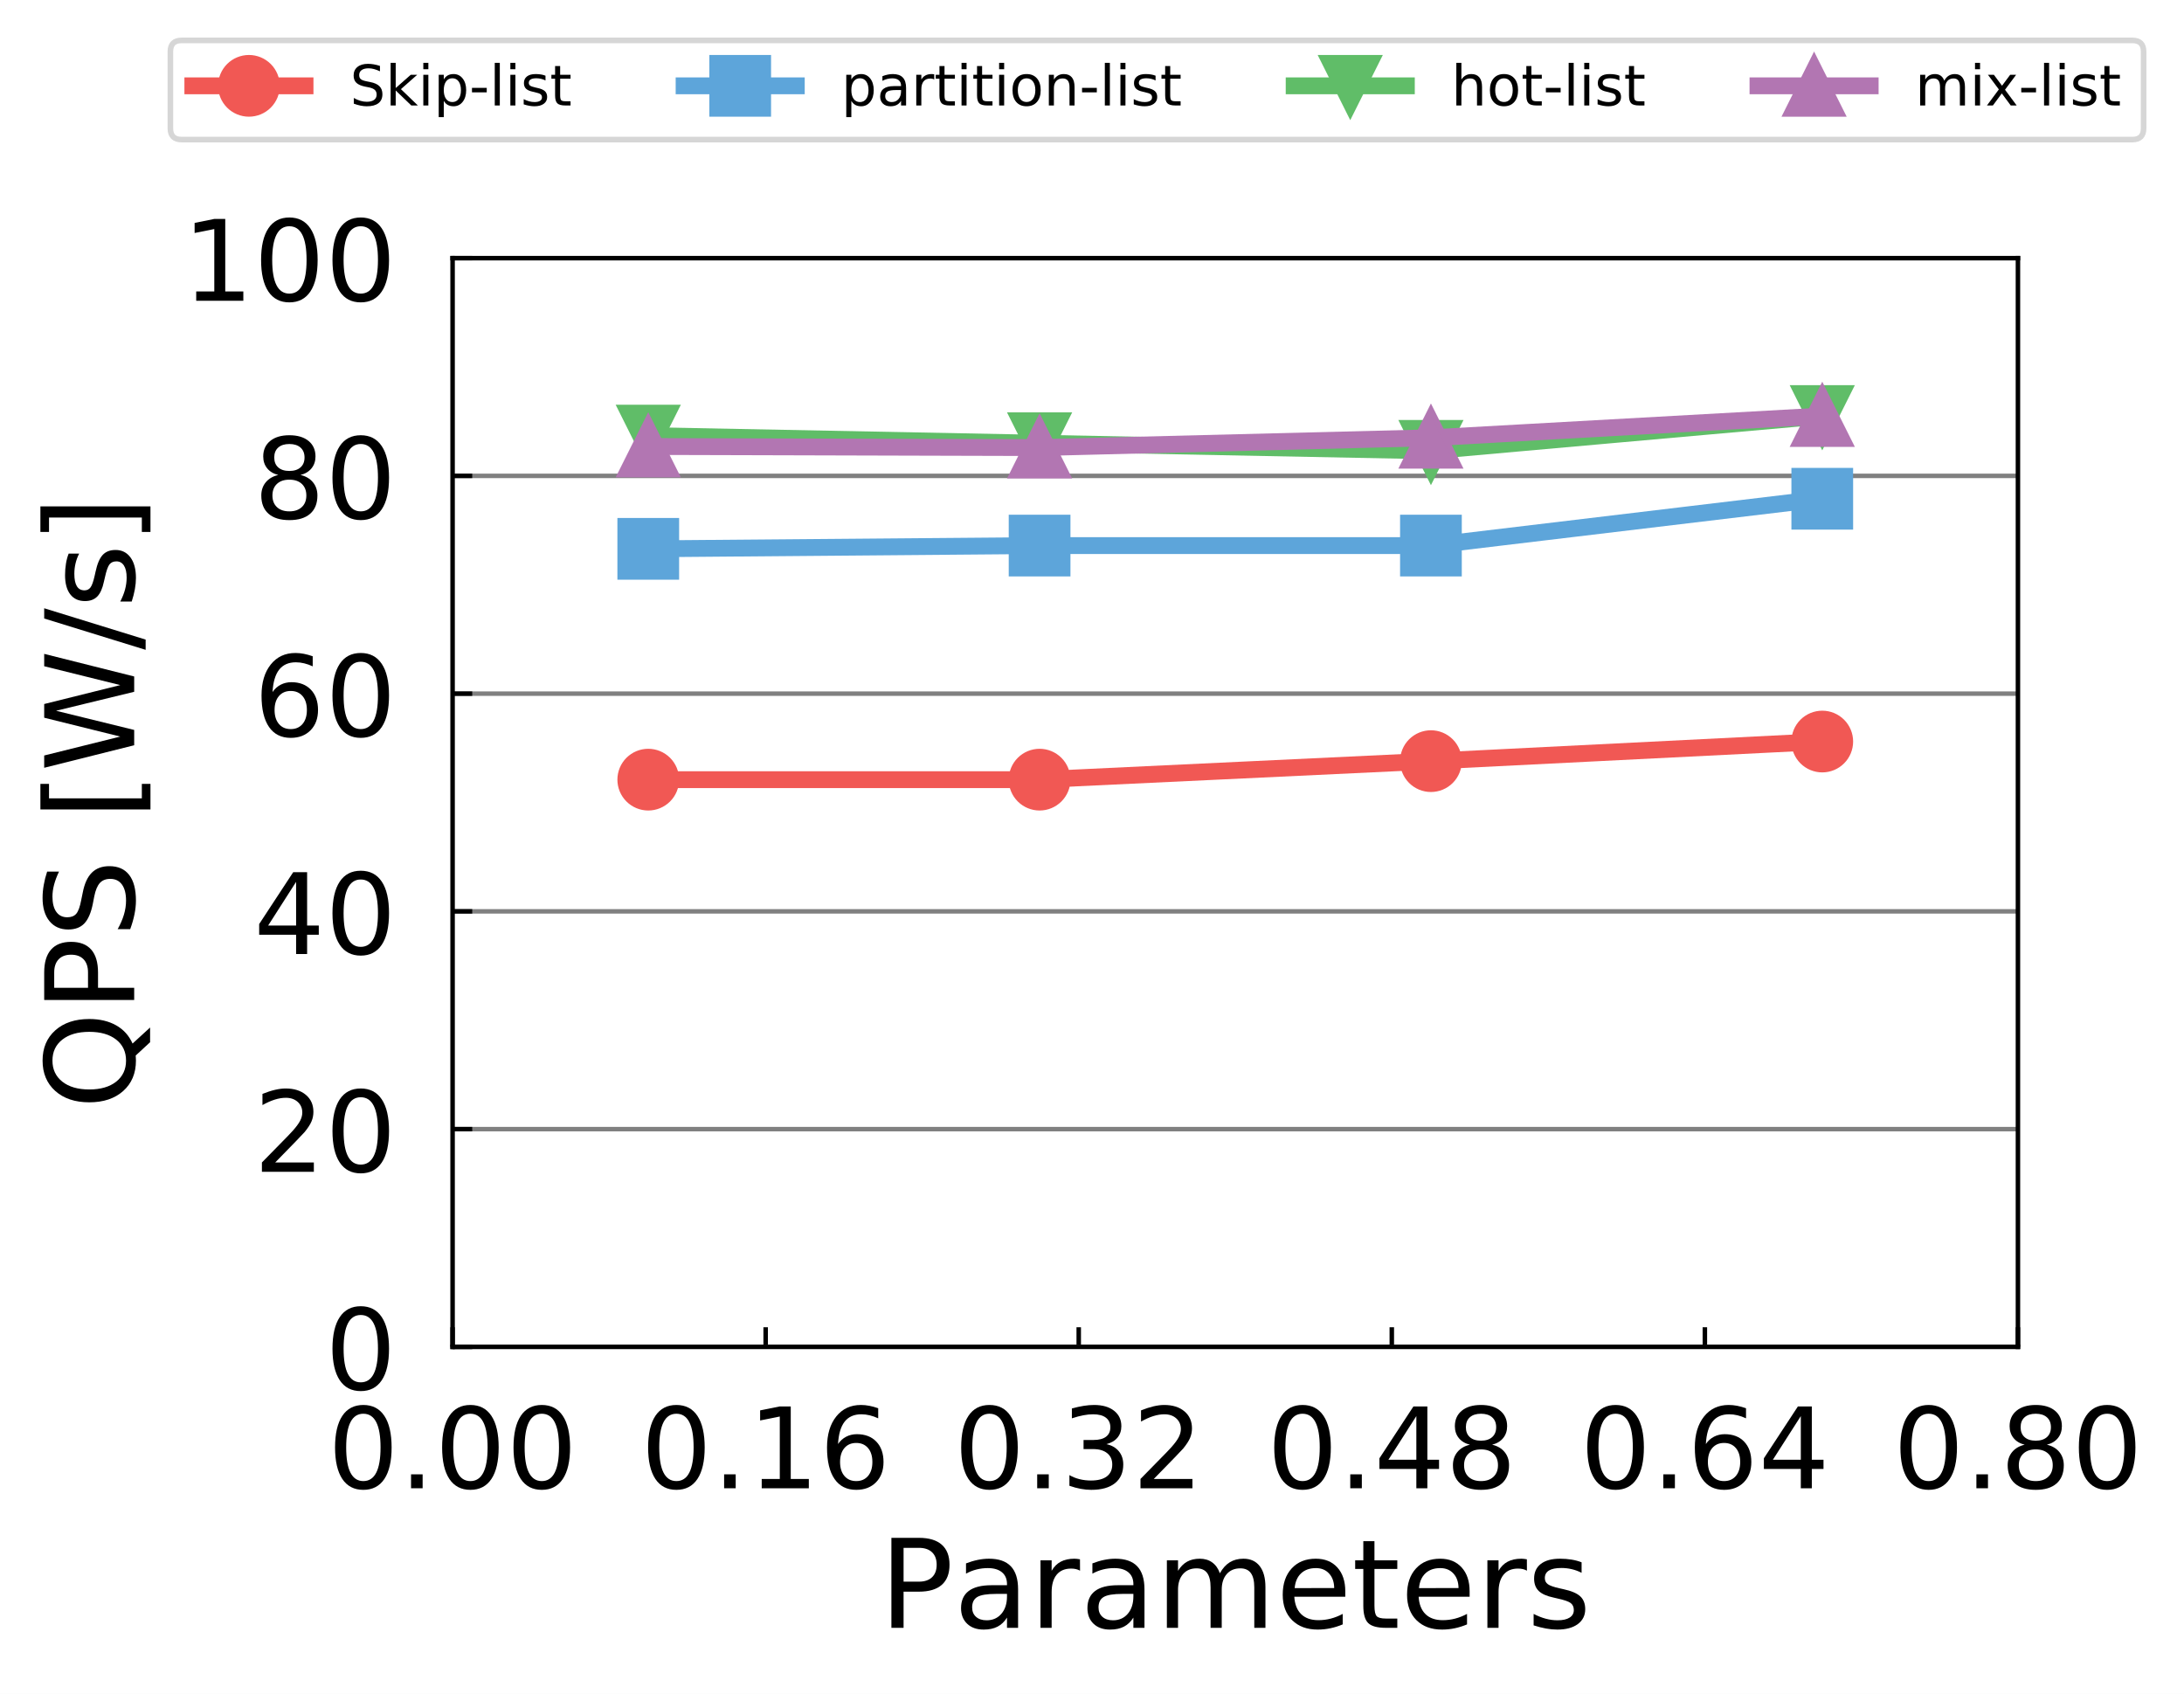
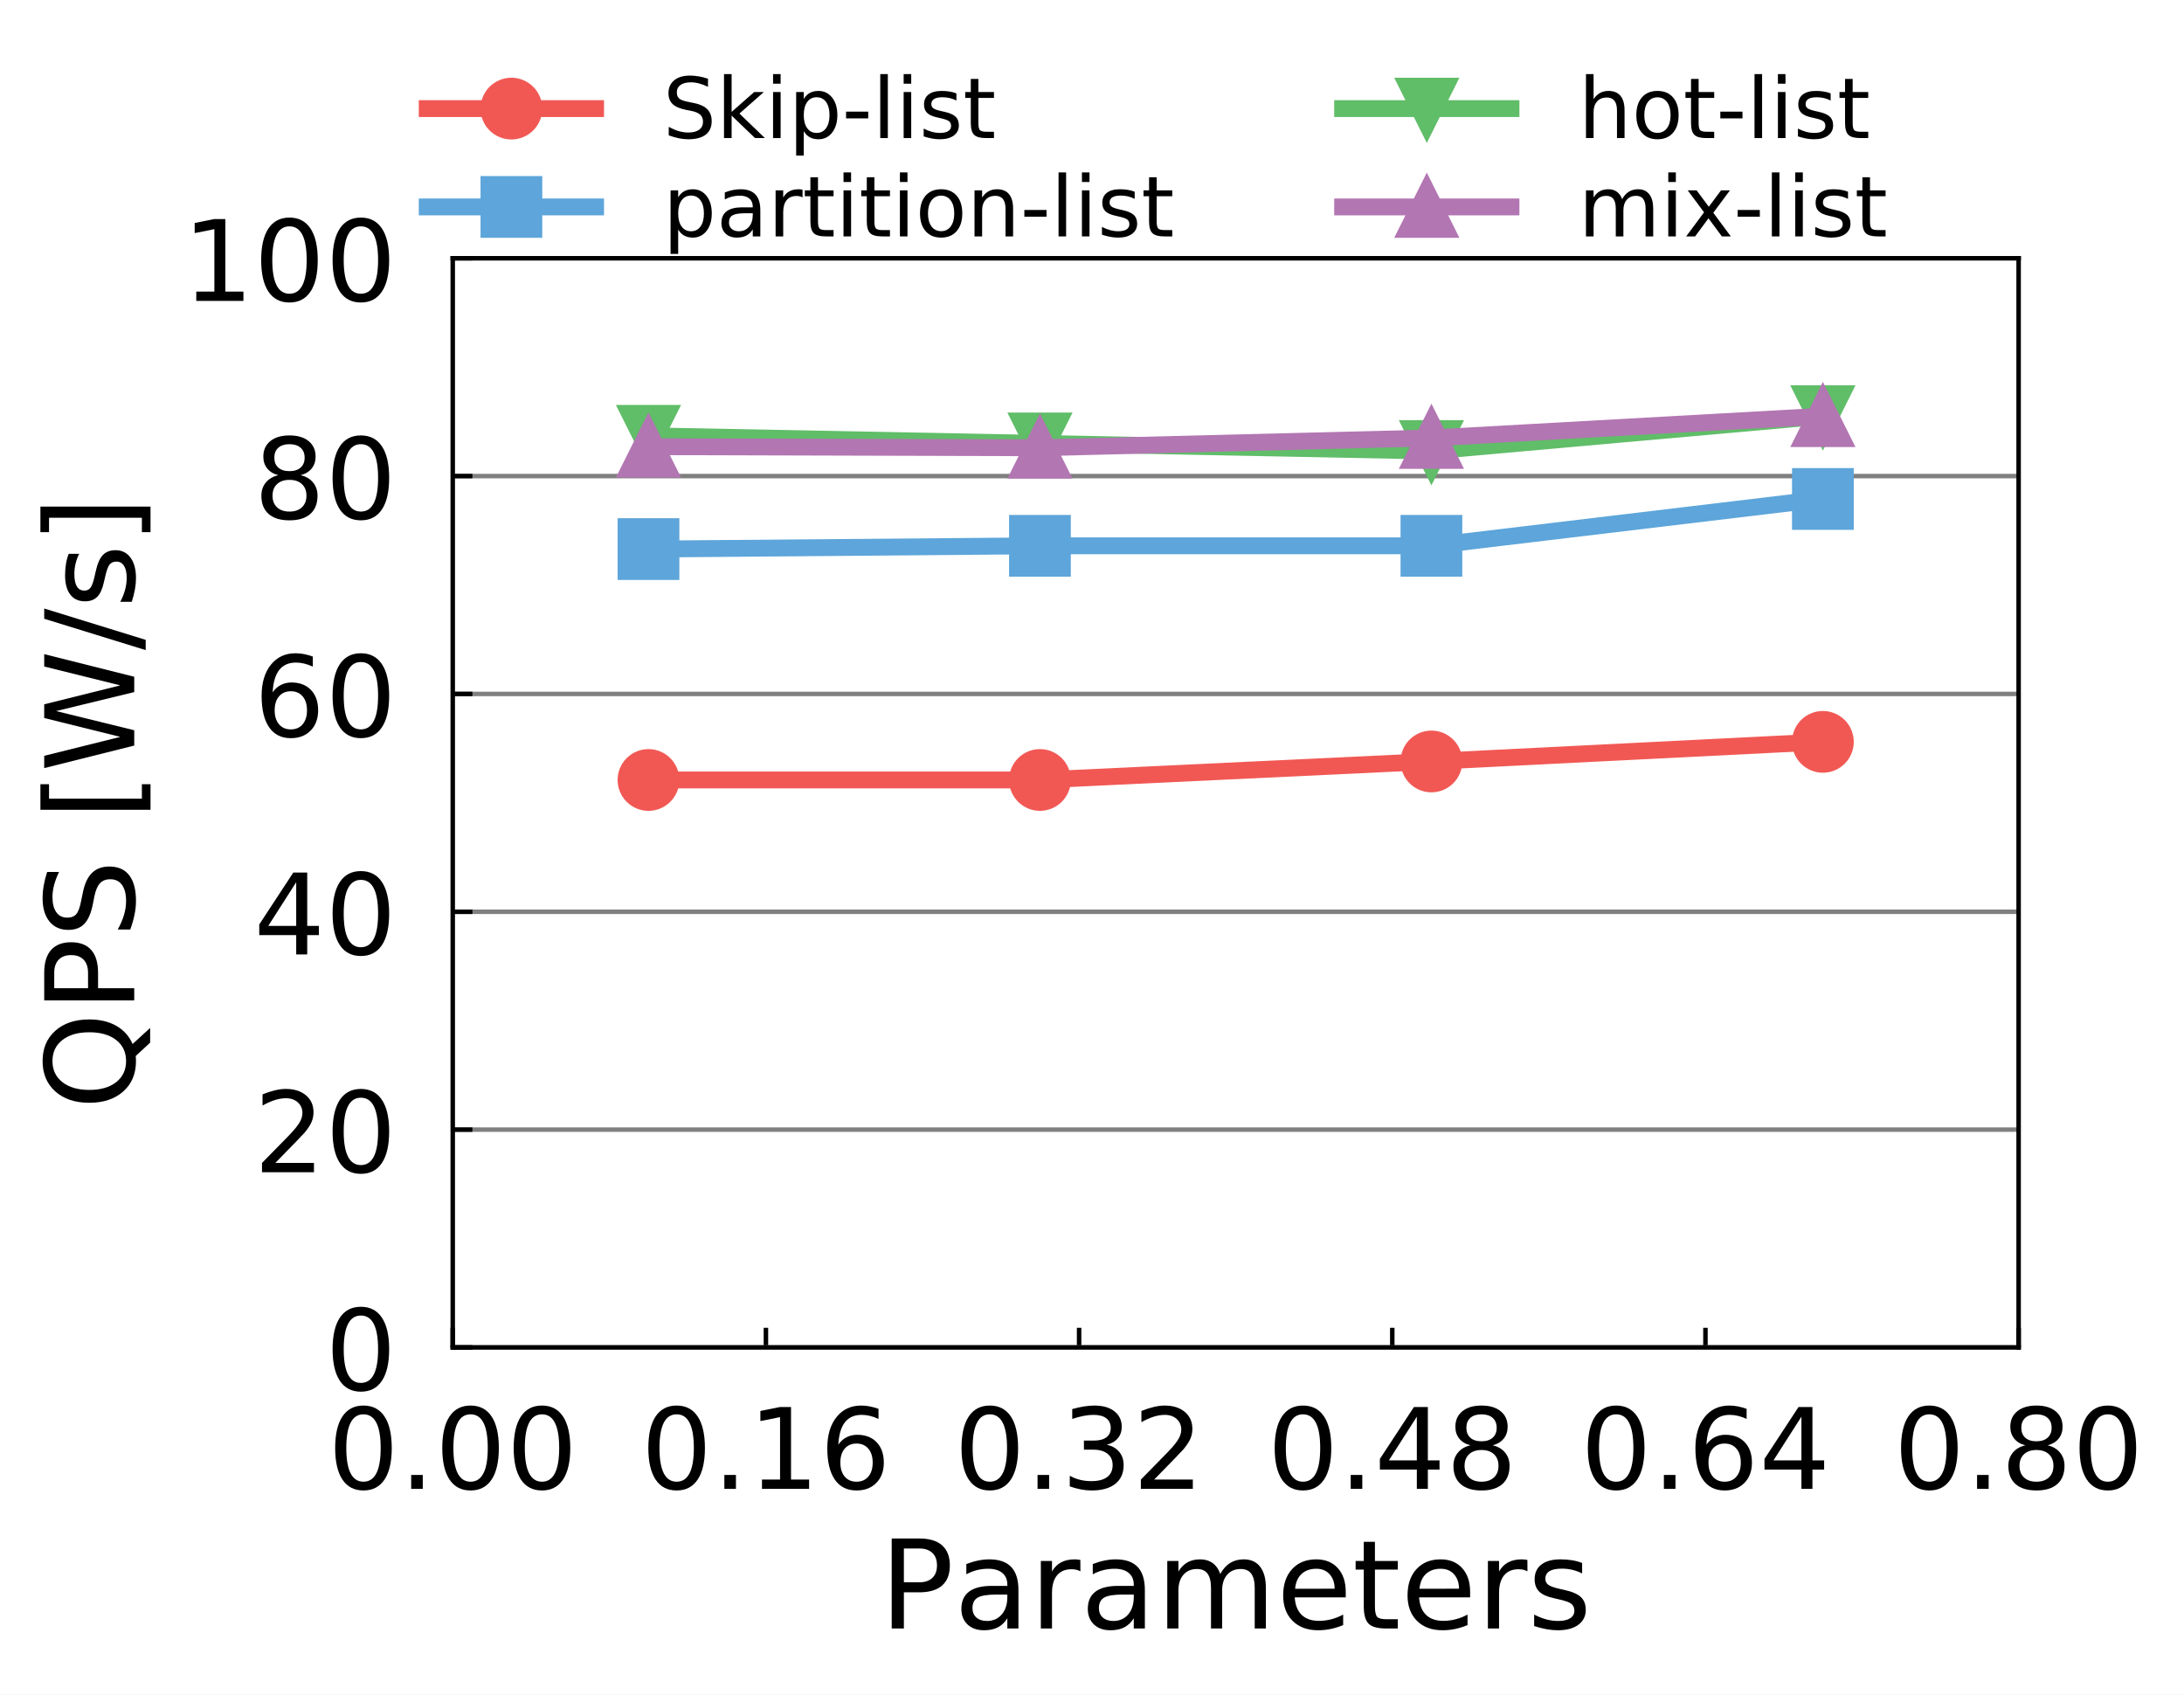
- <svg xmlns="http://www.w3.org/2000/svg" xmlns:xlink="http://www.w3.org/1999/xlink" height="301.896pt" version="1.1" viewBox="0 0 389.265 301.896" width="389.265pt">
+ <svg xmlns="http://www.w3.org/2000/svg" xmlns:xlink="http://www.w3.org/1999/xlink" height="301.896pt" version="1.1" viewBox="0 0 389.132 301.896" width="389.132pt">
  <defs>
    <style type="text/css">
*{stroke-linecap:butt;stroke-linejoin:round;white-space:pre;}
  </style>
  </defs>
  <g id="figure_1">
    <g id="patch_1">
-       <path d="M 0 301.896  L 389.265 301.896  L 389.265 0  L 0 0  z " style="fill:#ffffff;" />
+       <path d="M 0 301.896  L 389.132 301.896  L 389.132 0  L 0 0  z " style="fill:#ffffff;" />
    </g>
    <g id="axes_1">
      <g id="patch_2">
        <path d="M 80.667 240.048  L 359.667 240.048  L 359.667 46.008  L 80.667 46.008  z " style="fill:#ffffff;" />
      </g>
      <g id="matplotlib.axis_1">
        <g id="xtick_1">
          <g id="line2d_1">
            <defs>
-               <path d="M 0 0  L 0 -3.5  " id="ma9b3dc08de" style="stroke:#000000;stroke-width:0.8;" />
-             </defs>
-             <g>
-               <use style="stroke:#000000;stroke-width:0.8;" x="80.667" xlink:href="#ma9b3dc08de" y="240.048" />
+               <path d="M 0 0  L 0 -3.5  " id="m2cf66f44d3" style="stroke:#000000;stroke-width:0.8;" />
+             </defs>
+             <g>
+               <use style="stroke:#000000;stroke-width:0.8;" x="80.667" xlink:href="#m2cf66f44d3" y="240.048" />
            </g>
          </g>
          <g id="text_1">
            <defs>
              <path d="M 31.781 66.406  Q 24.172 66.406 20.328 58.906  Q 16.5 51.422 16.5 36.375  Q 16.5 21.391 20.328 13.891  Q 24.172 6.391 31.781 6.391  Q 39.453 6.391 43.281 13.891  Q 47.125 21.391 47.125 36.375  Q 47.125 51.422 43.281 58.906  Q 39.453 66.406 31.781 66.406  z M 31.781 74.219  Q 44.047 74.219 50.516 64.516  Q 56.984 54.828 56.984 36.375  Q 56.984 17.969 50.516 8.266  Q 44.047 -1.422 31.781 -1.422  Q 19.531 -1.422 13.062 8.266  Q 6.594 17.969 6.594 36.375  Q 6.594 54.828 13.062 64.516  Q 19.531 74.219 31.781 74.219  z " id="DejaVuSans-48" />
              <path d="M 10.688 12.406  L 21 12.406  L 21 0  L 10.688 0  z " id="DejaVuSans-46" />
            </defs>
            <g transform="translate(58.40125 265.2449)scale(0.2 -0.2)">
              <use xlink:href="#DejaVuSans-48" />
              <use x="63.623" xlink:href="#DejaVuSans-46" />
              <use x="95.41" xlink:href="#DejaVuSans-48" />
              <use x="159.033" xlink:href="#DejaVuSans-48" />
            </g>
          </g>
        </g>
        <g id="xtick_2">
          <g id="line2d_2">
            <g>
-               <use style="stroke:#000000;stroke-width:0.8;" x="136.467" xlink:href="#ma9b3dc08de" y="240.048" />
+               <use style="stroke:#000000;stroke-width:0.8;" x="136.467" xlink:href="#m2cf66f44d3" y="240.048" />
            </g>
          </g>
          <g id="text_2">
            <defs>
              <path d="M 12.406 8.297  L 28.516 8.297  L 28.516 63.922  L 10.984 60.406  L 10.984 69.391  L 28.422 72.906  L 38.281 72.906  L 38.281 8.297  L 54.391 8.297  L 54.391 0  L 12.406 0  z " id="DejaVuSans-49" />
              <path d="M 33.016 40.375  Q 26.375 40.375 22.484 35.828  Q 18.609 31.297 18.609 23.391  Q 18.609 15.531 22.484 10.953  Q 26.375 6.391 33.016 6.391  Q 39.656 6.391 43.531 10.953  Q 47.406 15.531 47.406 23.391  Q 47.406 31.297 43.531 35.828  Q 39.656 40.375 33.016 40.375  z M 52.594 71.297  L 52.594 62.312  Q 48.875 64.062 45.094 64.984  Q 41.312 65.922 37.594 65.922  Q 27.828 65.922 22.672 59.328  Q 17.531 52.734 16.797 39.406  Q 19.672 43.656 24.016 45.922  Q 28.375 48.188 33.594 48.188  Q 44.578 48.188 50.953 41.516  Q 57.328 34.859 57.328 23.391  Q 57.328 12.156 50.688 5.359  Q 44.047 -1.422 33.016 -1.422  Q 20.359 -1.422 13.672 8.266  Q 6.984 17.969 6.984 36.375  Q 6.984 53.656 15.188 63.938  Q 23.391 74.219 37.203 74.219  Q 40.922 74.219 44.703 73.484  Q 48.484 72.75 52.594 71.297  z " id="DejaVuSans-54" />
            </defs>
            <g transform="translate(114.2013 265.2449)scale(0.2 -0.2)">
              <use xlink:href="#DejaVuSans-48" />
              <use x="63.623" xlink:href="#DejaVuSans-46" />
              <use x="95.41" xlink:href="#DejaVuSans-49" />
              <use x="159.033" xlink:href="#DejaVuSans-54" />
            </g>
          </g>
        </g>
        <g id="xtick_3">
          <g id="line2d_3">
            <g>
-               <use style="stroke:#000000;stroke-width:0.8;" x="192.267" xlink:href="#ma9b3dc08de" y="240.048" />
+               <use style="stroke:#000000;stroke-width:0.8;" x="192.267" xlink:href="#m2cf66f44d3" y="240.048" />
            </g>
          </g>
          <g id="text_3">
            <defs>
              <path d="M 40.578 39.312  Q 47.656 37.797 51.625 33  Q 55.609 28.219 55.609 21.188  Q 55.609 10.406 48.188 4.484  Q 40.766 -1.422 27.094 -1.422  Q 22.516 -1.422 17.656 -0.516  Q 12.797 0.391 7.625 2.203  L 7.625 11.719  Q 11.719 9.328 16.594 8.109  Q 21.484 6.891 26.812 6.891  Q 36.078 6.891 40.938 10.547  Q 45.797 14.203 45.797 21.188  Q 45.797 27.641 41.281 31.266  Q 36.766 34.906 28.719 34.906  L 20.219 34.906  L 20.219 43.016  L 29.109 43.016  Q 36.375 43.016 40.234 45.922  Q 44.094 48.828 44.094 54.297  Q 44.094 59.906 40.109 62.906  Q 36.141 65.922 28.719 65.922  Q 24.656 65.922 20.016 65.031  Q 15.375 64.156 9.812 62.312  L 9.812 71.094  Q 15.438 72.656 20.344 73.438  Q 25.25 74.219 29.594 74.219  Q 40.828 74.219 47.359 69.109  Q 53.906 64.016 53.906 55.328  Q 53.906 49.266 50.438 45.094  Q 46.969 40.922 40.578 39.312  z " id="DejaVuSans-51" />
              <path d="M 19.188 8.297  L 53.609 8.297  L 53.609 0  L 7.328 0  L 7.328 8.297  Q 12.938 14.109 22.625 23.891  Q 32.328 33.688 34.812 36.531  Q 39.547 41.844 41.422 45.531  Q 43.312 49.219 43.312 52.781  Q 43.312 58.594 39.234 62.25  Q 35.156 65.922 28.609 65.922  Q 23.969 65.922 18.812 64.312  Q 13.672 62.703 7.812 59.422  L 7.812 69.391  Q 13.766 71.781 18.938 73  Q 24.125 74.219 28.422 74.219  Q 39.75 74.219 46.484 68.547  Q 53.219 62.891 53.219 53.422  Q 53.219 48.922 51.531 44.891  Q 49.859 40.875 45.406 35.406  Q 44.188 33.984 37.641 27.219  Q 31.109 20.453 19.188 8.297  z " id="DejaVuSans-50" />
            </defs>
            <g transform="translate(170.0012 265.2449)scale(0.2 -0.2)">
              <use xlink:href="#DejaVuSans-48" />
              <use x="63.623" xlink:href="#DejaVuSans-46" />
              <use x="95.41" xlink:href="#DejaVuSans-51" />
              <use x="159.033" xlink:href="#DejaVuSans-50" />
            </g>
          </g>
        </g>
        <g id="xtick_4">
          <g id="line2d_4">
            <g>
-               <use style="stroke:#000000;stroke-width:0.8;" x="248.067" xlink:href="#ma9b3dc08de" y="240.048" />
+               <use style="stroke:#000000;stroke-width:0.8;" x="248.067" xlink:href="#m2cf66f44d3" y="240.048" />
            </g>
          </g>
          <g id="text_4">
            <defs>
              <path d="M 37.797 64.312  L 12.891 25.391  L 37.797 25.391  z M 35.203 72.906  L 47.609 72.906  L 47.609 25.391  L 58.016 25.391  L 58.016 17.188  L 47.609 17.188  L 47.609 0  L 37.797 0  L 37.797 17.188  L 4.891 17.188  L 4.891 26.703  z " id="DejaVuSans-52" />
              <path d="M 31.781 34.625  Q 24.75 34.625 20.719 30.859  Q 16.703 27.094 16.703 20.516  Q 16.703 13.922 20.719 10.156  Q 24.75 6.391 31.781 6.391  Q 38.812 6.391 42.859 10.172  Q 46.922 13.969 46.922 20.516  Q 46.922 27.094 42.891 30.859  Q 38.875 34.625 31.781 34.625  z M 21.922 38.812  Q 15.578 40.375 12.031 44.719  Q 8.5 49.078 8.5 55.328  Q 8.5 64.062 14.719 69.141  Q 20.953 74.219 31.781 74.219  Q 42.672 74.219 48.875 69.141  Q 55.078 64.062 55.078 55.328  Q 55.078 49.078 51.531 44.719  Q 48 40.375 41.703 38.812  Q 48.828 37.156 52.797 32.312  Q 56.781 27.484 56.781 20.516  Q 56.781 9.906 50.312 4.234  Q 43.844 -1.422 31.781 -1.422  Q 19.734 -1.422 13.25 4.234  Q 6.781 9.906 6.781 20.516  Q 6.781 27.484 10.781 32.312  Q 14.797 37.156 21.922 38.812  z M 18.312 54.391  Q 18.312 48.734 21.844 45.562  Q 25.391 42.391 31.781 42.391  Q 38.141 42.391 41.719 45.562  Q 45.312 48.734 45.312 54.391  Q 45.312 60.062 41.719 63.234  Q 38.141 66.406 31.781 66.406  Q 25.391 66.406 21.844 63.234  Q 18.312 60.062 18.312 54.391  z " id="DejaVuSans-56" />
            </defs>
            <g transform="translate(225.8013 265.2449)scale(0.2 -0.2)">
              <use xlink:href="#DejaVuSans-48" />
              <use x="63.623" xlink:href="#DejaVuSans-46" />
              <use x="95.41" xlink:href="#DejaVuSans-52" />
              <use x="159.033" xlink:href="#DejaVuSans-56" />
            </g>
          </g>
        </g>
        <g id="xtick_5">
          <g id="line2d_5">
            <g>
-               <use style="stroke:#000000;stroke-width:0.8;" x="303.867" xlink:href="#ma9b3dc08de" y="240.048" />
+               <use style="stroke:#000000;stroke-width:0.8;" x="303.867" xlink:href="#m2cf66f44d3" y="240.048" />
            </g>
          </g>
          <g id="text_5">
            <g transform="translate(281.6012 265.2449)scale(0.2 -0.2)">
              <use xlink:href="#DejaVuSans-48" />
              <use x="63.623" xlink:href="#DejaVuSans-46" />
              <use x="95.41" xlink:href="#DejaVuSans-54" />
              <use x="159.033" xlink:href="#DejaVuSans-52" />
            </g>
          </g>
        </g>
        <g id="xtick_6">
          <g id="line2d_6">
            <g>
-               <use style="stroke:#000000;stroke-width:0.8;" x="359.667" xlink:href="#ma9b3dc08de" y="240.048" />
+               <use style="stroke:#000000;stroke-width:0.8;" x="359.667" xlink:href="#m2cf66f44d3" y="240.048" />
            </g>
          </g>
          <g id="text_6">
            <g transform="translate(337.4013 265.2449)scale(0.2 -0.2)">
              <use xlink:href="#DejaVuSans-48" />
              <use x="63.623" xlink:href="#DejaVuSans-46" />
              <use x="95.41" xlink:href="#DejaVuSans-56" />
              <use x="159.033" xlink:href="#DejaVuSans-48" />
            </g>
          </g>
        </g>
        <g id="text_7">
          <defs>
            <path d="M 19.672 64.797  L 19.672 37.406  L 32.078 37.406  Q 38.969 37.406 42.719 40.969  Q 46.484 44.531 46.484 51.125  Q 46.484 57.672 42.719 61.234  Q 38.969 64.797 32.078 64.797  z M 9.812 72.906  L 32.078 72.906  Q 44.344 72.906 50.609 67.359  Q 56.891 61.812 56.891 51.125  Q 56.891 40.328 50.609 34.812  Q 44.344 29.297 32.078 29.297  L 19.672 29.297  L 19.672 0  L 9.812 0  z " id="DejaVuSans-80" />
            <path d="M 34.281 27.484  Q 23.391 27.484 19.188 25  Q 14.984 22.516 14.984 16.5  Q 14.984 11.719 18.141 8.906  Q 21.297 6.109 26.703 6.109  Q 34.188 6.109 38.703 11.406  Q 43.219 16.703 43.219 25.484  L 43.219 27.484  z M 52.203 31.203  L 52.203 0  L 43.219 0  L 43.219 8.297  Q 40.141 3.328 35.547 0.953  Q 30.953 -1.422 24.312 -1.422  Q 15.922 -1.422 10.953 3.297  Q 6 8.016 6 15.922  Q 6 25.141 12.172 29.828  Q 18.359 34.516 30.609 34.516  L 43.219 34.516  L 43.219 35.406  Q 43.219 41.609 39.141 45  Q 35.062 48.391 27.688 48.391  Q 23 48.391 18.547 47.266  Q 14.109 46.141 10.016 43.891  L 10.016 52.203  Q 14.938 54.109 19.578 55.047  Q 24.219 56 28.609 56  Q 40.484 56 46.344 49.844  Q 52.203 43.703 52.203 31.203  z " id="DejaVuSans-97" />
            <path d="M 41.109 46.297  Q 39.594 47.172 37.812 47.578  Q 36.031 48 33.891 48  Q 26.266 48 22.188 43.047  Q 18.109 38.094 18.109 28.812  L 18.109 0  L 9.078 0  L 9.078 54.688  L 18.109 54.688  L 18.109 46.188  Q 20.953 51.172 25.484 53.578  Q 30.031 56 36.531 56  Q 37.453 56 38.578 55.875  Q 39.703 55.766 41.062 55.516  z " id="DejaVuSans-114" />
            <path d="M 52 44.188  Q 55.375 50.25 60.062 53.125  Q 64.75 56 71.094 56  Q 79.641 56 84.281 50.016  Q 88.922 44.047 88.922 33.016  L 88.922 0  L 79.891 0  L 79.891 32.719  Q 79.891 40.578 77.094 44.375  Q 74.312 48.188 68.609 48.188  Q 61.625 48.188 57.562 43.547  Q 53.516 38.922 53.516 30.906  L 53.516 0  L 44.484 0  L 44.484 32.719  Q 44.484 40.625 41.703 44.406  Q 38.922 48.188 33.109 48.188  Q 26.219 48.188 22.156 43.531  Q 18.109 38.875 18.109 30.906  L 18.109 0  L 9.078 0  L 9.078 54.688  L 18.109 54.688  L 18.109 46.188  Q 21.188 51.219 25.484 53.609  Q 29.781 56 35.688 56  Q 41.656 56 45.828 52.969  Q 50 49.953 52 44.188  z " id="DejaVuSans-109" />
            <path d="M 56.203 29.594  L 56.203 25.203  L 14.891 25.203  Q 15.484 15.922 20.484 11.062  Q 25.484 6.203 34.422 6.203  Q 39.594 6.203 44.453 7.469  Q 49.312 8.734 54.109 11.281  L 54.109 2.781  Q 49.266 0.734 44.188 -0.344  Q 39.109 -1.422 33.891 -1.422  Q 20.797 -1.422 13.156 6.188  Q 5.516 13.812 5.516 26.812  Q 5.516 40.234 12.766 48.109  Q 20.016 56 32.328 56  Q 43.359 56 49.781 48.891  Q 56.203 41.797 56.203 29.594  z M 47.219 32.234  Q 47.125 39.594 43.094 43.984  Q 39.062 48.391 32.422 48.391  Q 24.906 48.391 20.391 44.141  Q 15.875 39.891 15.188 32.172  z " id="DejaVuSans-101" />
            <path d="M 18.312 70.219  L 18.312 54.688  L 36.812 54.688  L 36.812 47.703  L 18.312 47.703  L 18.312 18.016  Q 18.312 11.328 20.141 9.422  Q 21.969 7.516 27.594 7.516  L 36.812 7.516  L 36.812 0  L 27.594 0  Q 17.188 0 13.234 3.875  Q 9.281 7.766 9.281 18.016  L 9.281 47.703  L 2.688 47.703  L 2.688 54.688  L 9.281 54.688  L 9.281 70.219  z " id="DejaVuSans-116" />
            <path d="M 44.281 53.078  L 44.281 44.578  Q 40.484 46.531 36.375 47.5  Q 32.281 48.484 27.875 48.484  Q 21.188 48.484 17.844 46.438  Q 14.5 44.391 14.5 40.281  Q 14.5 37.156 16.891 35.375  Q 19.281 33.594 26.516 31.984  L 29.594 31.297  Q 39.156 29.25 43.188 25.516  Q 47.219 21.781 47.219 15.094  Q 47.219 7.469 41.188 3.016  Q 35.156 -1.422 24.609 -1.422  Q 20.219 -1.422 15.453 -0.562  Q 10.688 0.297 5.422 2  L 5.422 11.281  Q 10.406 8.688 15.234 7.391  Q 20.062 6.109 24.812 6.109  Q 31.156 6.109 34.562 8.281  Q 37.984 10.453 37.984 14.406  Q 37.984 18.062 35.516 20.016  Q 33.062 21.969 24.703 23.781  L 21.578 24.516  Q 13.234 26.266 9.516 29.906  Q 5.812 33.547 5.812 39.891  Q 5.812 47.609 11.281 51.797  Q 16.75 56 26.812 56  Q 31.781 56 36.172 55.266  Q 40.578 54.547 44.281 53.078  z " id="DejaVuSans-115" />
          </defs>
          <g transform="translate(156.7209 290.1208)scale(0.22 -0.22)">
            <use xlink:href="#DejaVuSans-80" />
            <use x="60.24" xlink:href="#DejaVuSans-97" />
            <use x="121.52" xlink:href="#DejaVuSans-114" />
            <use x="162.633" xlink:href="#DejaVuSans-97" />
            <use x="223.912" xlink:href="#DejaVuSans-109" />
            <use x="321.324" xlink:href="#DejaVuSans-101" />
            <use x="382.848" xlink:href="#DejaVuSans-116" />
            <use x="422.057" xlink:href="#DejaVuSans-101" />
            <use x="483.58" xlink:href="#DejaVuSans-114" />
            <use x="524.693" xlink:href="#DejaVuSans-115" />
          </g>
        </g>
      </g>
      <g id="matplotlib.axis_2">
        <g id="ytick_1">
          <g id="line2d_7">
-             <path clip-path="url(#pdc0754d1a3)" d="M 80.667 240.048  L 359.667 240.048  " style="fill:none;stroke:#808080;stroke-linecap:square;stroke-width:0.8;" />
+             <path clip-path="url(#p105ff1f6de)" d="M 80.667 240.048  L 359.667 240.048  " style="fill:none;stroke:#808080;stroke-linecap:square;stroke-width:0.8;" />
          </g>
          <g id="line2d_8">
            <defs>
-               <path d="M 0 0  L 3.5 0  " id="m54bd6be0ae" style="stroke:#000000;stroke-width:0.8;" />
-             </defs>
-             <g>
-               <use style="stroke:#000000;stroke-width:0.8;" x="80.667" xlink:href="#m54bd6be0ae" y="240.048" />
+               <path d="M 0 0  L 3.5 0  " id="m1669ef2949" style="stroke:#000000;stroke-width:0.8;" />
+             </defs>
+             <g>
+               <use style="stroke:#000000;stroke-width:0.8;" x="80.667" xlink:href="#m1669ef2949" y="240.048" />
            </g>
          </g>
          <g id="text_8">
            <g transform="translate(57.94188 247.6464)scale(0.2 -0.2)">
              <use xlink:href="#DejaVuSans-48" />
            </g>
          </g>
        </g>
        <g id="ytick_2">
          <g id="line2d_9">
-             <path clip-path="url(#pdc0754d1a3)" d="M 80.667 201.24  L 359.667 201.24  " style="fill:none;stroke:#808080;stroke-linecap:square;stroke-width:0.8;" />
+             <path clip-path="url(#p105ff1f6de)" d="M 80.667 201.24  L 359.667 201.24  " style="fill:none;stroke:#808080;stroke-linecap:square;stroke-width:0.8;" />
          </g>
          <g id="line2d_10">
            <g>
-               <use style="stroke:#000000;stroke-width:0.8;" x="80.667" xlink:href="#m54bd6be0ae" y="201.24" />
+               <use style="stroke:#000000;stroke-width:0.8;" x="80.667" xlink:href="#m1669ef2949" y="201.24" />
            </g>
          </g>
          <g id="text_9">
            <g transform="translate(45.21688 208.8384)scale(0.2 -0.2)">
              <use xlink:href="#DejaVuSans-50" />
              <use x="63.623" xlink:href="#DejaVuSans-48" />
            </g>
          </g>
        </g>
        <g id="ytick_3">
          <g id="line2d_11">
-             <path clip-path="url(#pdc0754d1a3)" d="M 80.667 162.432  L 359.667 162.432  " style="fill:none;stroke:#808080;stroke-linecap:square;stroke-width:0.8;" />
+             <path clip-path="url(#p105ff1f6de)" d="M 80.667 162.432  L 359.667 162.432  " style="fill:none;stroke:#808080;stroke-linecap:square;stroke-width:0.8;" />
          </g>
          <g id="line2d_12">
            <g>
-               <use style="stroke:#000000;stroke-width:0.8;" x="80.667" xlink:href="#m54bd6be0ae" y="162.432" />
+               <use style="stroke:#000000;stroke-width:0.8;" x="80.667" xlink:href="#m1669ef2949" y="162.432" />
            </g>
          </g>
          <g id="text_10">
            <g transform="translate(45.21688 170.0304)scale(0.2 -0.2)">
              <use xlink:href="#DejaVuSans-52" />
              <use x="63.623" xlink:href="#DejaVuSans-48" />
            </g>
          </g>
        </g>
        <g id="ytick_4">
          <g id="line2d_13">
-             <path clip-path="url(#pdc0754d1a3)" d="M 80.667 123.624  L 359.667 123.624  " style="fill:none;stroke:#808080;stroke-linecap:square;stroke-width:0.8;" />
+             <path clip-path="url(#p105ff1f6de)" d="M 80.667 123.624  L 359.667 123.624  " style="fill:none;stroke:#808080;stroke-linecap:square;stroke-width:0.8;" />
          </g>
          <g id="line2d_14">
            <g>
-               <use style="stroke:#000000;stroke-width:0.8;" x="80.667" xlink:href="#m54bd6be0ae" y="123.624" />
+               <use style="stroke:#000000;stroke-width:0.8;" x="80.667" xlink:href="#m1669ef2949" y="123.624" />
            </g>
          </g>
          <g id="text_11">
            <g transform="translate(45.21688 131.2224)scale(0.2 -0.2)">
              <use xlink:href="#DejaVuSans-54" />
              <use x="63.623" xlink:href="#DejaVuSans-48" />
            </g>
          </g>
        </g>
        <g id="ytick_5">
          <g id="line2d_15">
-             <path clip-path="url(#pdc0754d1a3)" d="M 80.667 84.816  L 359.667 84.816  " style="fill:none;stroke:#808080;stroke-linecap:square;stroke-width:0.8;" />
+             <path clip-path="url(#p105ff1f6de)" d="M 80.667 84.816  L 359.667 84.816  " style="fill:none;stroke:#808080;stroke-linecap:square;stroke-width:0.8;" />
          </g>
          <g id="line2d_16">
            <g>
-               <use style="stroke:#000000;stroke-width:0.8;" x="80.667" xlink:href="#m54bd6be0ae" y="84.816" />
+               <use style="stroke:#000000;stroke-width:0.8;" x="80.667" xlink:href="#m1669ef2949" y="84.816" />
            </g>
          </g>
          <g id="text_12">
            <g transform="translate(45.21688 92.41444)scale(0.2 -0.2)">
              <use xlink:href="#DejaVuSans-56" />
              <use x="63.623" xlink:href="#DejaVuSans-48" />
            </g>
          </g>
        </g>
        <g id="ytick_6">
          <g id="line2d_17">
-             <path clip-path="url(#pdc0754d1a3)" d="M 80.667 46.008  L 359.667 46.008  " style="fill:none;stroke:#808080;stroke-linecap:square;stroke-width:0.8;" />
+             <path clip-path="url(#p105ff1f6de)" d="M 80.667 46.008  L 359.667 46.008  " style="fill:none;stroke:#808080;stroke-linecap:square;stroke-width:0.8;" />
          </g>
          <g id="line2d_18">
            <g>
-               <use style="stroke:#000000;stroke-width:0.8;" x="80.667" xlink:href="#m54bd6be0ae" y="46.008" />
+               <use style="stroke:#000000;stroke-width:0.8;" x="80.667" xlink:href="#m1669ef2949" y="46.008" />
            </g>
          </g>
          <g id="text_13">
            <g transform="translate(32.49188 53.60644)scale(0.2 -0.2)">
              <use xlink:href="#DejaVuSans-49" />
              <use x="63.623" xlink:href="#DejaVuSans-48" />
              <use x="127.246" xlink:href="#DejaVuSans-48" />
            </g>
          </g>
        </g>
        <g id="text_14">
          <defs>
            <path d="M 39.406 66.219  Q 28.656 66.219 22.328 58.203  Q 16.016 50.203 16.016 36.375  Q 16.016 22.609 22.328 14.594  Q 28.656 6.594 39.406 6.594  Q 50.141 6.594 56.422 14.594  Q 62.703 22.609 62.703 36.375  Q 62.703 50.203 56.422 58.203  Q 50.141 66.219 39.406 66.219  z M 53.219 1.312  L 66.219 -12.891  L 54.297 -12.891  L 43.5 -1.219  Q 41.891 -1.312 41.031 -1.359  Q 40.188 -1.422 39.406 -1.422  Q 24.031 -1.422 14.812 8.859  Q 5.609 19.141 5.609 36.375  Q 5.609 53.656 14.812 63.938  Q 24.031 74.219 39.406 74.219  Q 54.734 74.219 63.906 63.938  Q 73.094 53.656 73.094 36.375  Q 73.094 23.688 67.984 14.641  Q 62.891 5.609 53.219 1.312  z " id="DejaVuSans-81" />
            <path d="M 53.516 70.516  L 53.516 60.891  Q 47.906 63.578 42.922 64.891  Q 37.938 66.219 33.297 66.219  Q 25.25 66.219 20.875 63.094  Q 16.5 59.969 16.5 54.203  Q 16.5 49.359 19.406 46.891  Q 22.312 44.438 30.422 42.922  L 36.375 41.703  Q 47.406 39.594 52.656 34.297  Q 57.906 29 57.906 20.125  Q 57.906 9.516 50.797 4.047  Q 43.703 -1.422 29.984 -1.422  Q 24.812 -1.422 18.969 -0.25  Q 13.141 0.922 6.891 3.219  L 6.891 13.375  Q 12.891 10.016 18.656 8.297  Q 24.422 6.594 29.984 6.594  Q 38.422 6.594 43.016 9.906  Q 47.609 13.234 47.609 19.391  Q 47.609 24.75 44.312 27.781  Q 41.016 30.812 33.5 32.328  L 27.484 33.5  Q 16.453 35.688 11.516 40.375  Q 6.594 45.062 6.594 53.422  Q 6.594 63.094 13.406 68.656  Q 20.219 74.219 32.172 74.219  Q 37.312 74.219 42.625 73.281  Q 47.953 72.359 53.516 70.516  z " id="DejaVuSans-83" />
            <path id="DejaVuSans-32" />
            <path d="M 8.594 75.984  L 29.297 75.984  L 29.297 69  L 17.578 69  L 17.578 -6.203  L 29.297 -6.203  L 29.297 -13.188  L 8.594 -13.188  z " id="DejaVuSans-91" />
            <path d="M 3.328 72.906  L 13.281 72.906  L 28.609 11.281  L 43.891 72.906  L 54.984 72.906  L 70.312 11.281  L 85.594 72.906  L 95.609 72.906  L 77.297 0  L 64.891 0  L 49.516 63.281  L 33.984 0  L 21.578 0  z " id="DejaVuSans-87" />
            <path d="M 25.391 72.906  L 33.688 72.906  L 8.297 -9.281  L 0 -9.281  z " id="DejaVuSans-47" />
            <path d="M 30.422 75.984  L 30.422 -13.188  L 9.719 -13.188  L 9.719 -6.203  L 21.391 -6.203  L 21.391 69  L 9.719 69  L 9.719 75.984  z " id="DejaVuSans-93" />
          </defs>
          <g transform="translate(23.91656 197.6946)rotate(-90)scale(0.22 -0.22)">
            <use xlink:href="#DejaVuSans-81" />
            <use x="78.711" xlink:href="#DejaVuSans-80" />
            <use x="139.014" xlink:href="#DejaVuSans-83" />
            <use x="202.49" xlink:href="#DejaVuSans-32" />
            <use x="234.277" xlink:href="#DejaVuSans-91" />
            <use x="273.291" xlink:href="#DejaVuSans-87" />
            <use x="372.168" xlink:href="#DejaVuSans-47" />
            <use x="405.859" xlink:href="#DejaVuSans-115" />
            <use x="457.959" xlink:href="#DejaVuSans-93" />
          </g>
        </g>
      </g>
      <g id="line2d_19">
-         <path clip-path="url(#pdc0754d1a3)" d="M 115.542 138.953  L 185.292 138.953  L 255.042 135.654  L 324.792 132.162  " style="fill:none;stroke:#f15854;stroke-linecap:square;stroke-width:3;" />
+         <path clip-path="url(#p105ff1f6de)" d="M 115.542 138.953  L 185.292 138.953  L 255.042 135.654  L 324.792 132.162  " style="fill:none;stroke:#f15854;stroke-linecap:square;stroke-width:3;" />
        <defs>
-           <path d="M 0 5  C 1.326 5 2.598 4.473 3.536 3.536  C 4.473 2.598 5 1.326 5 0  C 5 -1.326 4.473 -2.598 3.536 -3.536  C 2.598 -4.473 1.326 -5 0 -5  C -1.326 -5 -2.598 -4.473 -3.536 -3.536  C -4.473 -2.598 -5 -1.326 -5 0  C -5 1.326 -4.473 2.598 -3.536 3.536  C -2.598 4.473 -1.326 5 0 5  z " id="mcf93197843" style="stroke:#f15854;" />
+           <path d="M 0 5  C 1.326 5 2.598 4.473 3.536 3.536  C 4.473 2.598 5 1.326 5 0  C 5 -1.326 4.473 -2.598 3.536 -3.536  C 2.598 -4.473 1.326 -5 0 -5  C -1.326 -5 -2.598 -4.473 -3.536 -3.536  C -4.473 -2.598 -5 -1.326 -5 0  C -5 1.326 -4.473 2.598 -3.536 3.536  C -2.598 4.473 -1.326 5 0 5  z " id="m2b6a25eb94" style="stroke:#f15854;" />
        </defs>
-         <g clip-path="url(#pdc0754d1a3)">
-           <use style="fill:#f15854;stroke:#f15854;" x="115.542" xlink:href="#mcf93197843" y="138.953" />
-           <use style="fill:#f15854;stroke:#f15854;" x="185.292" xlink:href="#mcf93197843" y="138.953" />
-           <use style="fill:#f15854;stroke:#f15854;" x="255.042" xlink:href="#mcf93197843" y="135.654" />
-           <use style="fill:#f15854;stroke:#f15854;" x="324.792" xlink:href="#mcf93197843" y="132.162" />
+         <g clip-path="url(#p105ff1f6de)">
+           <use style="fill:#f15854;stroke:#f15854;" x="115.542" xlink:href="#m2b6a25eb94" y="138.953" />
+           <use style="fill:#f15854;stroke:#f15854;" x="185.292" xlink:href="#m2b6a25eb94" y="138.953" />
+           <use style="fill:#f15854;stroke:#f15854;" x="255.042" xlink:href="#m2b6a25eb94" y="135.654" />
+           <use style="fill:#f15854;stroke:#f15854;" x="324.792" xlink:href="#m2b6a25eb94" y="132.162" />
        </g>
      </g>
      <g id="line2d_20">
-         <path clip-path="url(#pdc0754d1a3)" d="M 115.542 97.817  L 185.292 97.235  L 255.042 97.235  L 324.792 88.891  " style="fill:none;stroke:#5da5da;stroke-linecap:square;stroke-width:3;" />
+         <path clip-path="url(#p105ff1f6de)" d="M 115.542 97.817  L 185.292 97.235  L 255.042 97.235  L 324.792 88.891  " style="fill:none;stroke:#5da5da;stroke-linecap:square;stroke-width:3;" />
        <defs>
-           <path d="M -5 5  L 5 5  L 5 -5  L -5 -5  z " id="m6a0e5c57bb" style="stroke:#5da5da;stroke-linejoin:miter;" />
+           <path d="M -5 5  L 5 5  L 5 -5  L -5 -5  z " id="m6ec26dd9b7" style="stroke:#5da5da;stroke-linejoin:miter;" />
        </defs>
-         <g clip-path="url(#pdc0754d1a3)">
-           <use style="fill:#5da5da;stroke:#5da5da;stroke-linejoin:miter;" x="115.542" xlink:href="#m6a0e5c57bb" y="97.817" />
-           <use style="fill:#5da5da;stroke:#5da5da;stroke-linejoin:miter;" x="185.292" xlink:href="#m6a0e5c57bb" y="97.235" />
-           <use style="fill:#5da5da;stroke:#5da5da;stroke-linejoin:miter;" x="255.042" xlink:href="#m6a0e5c57bb" y="97.235" />
-           <use style="fill:#5da5da;stroke:#5da5da;stroke-linejoin:miter;" x="324.792" xlink:href="#m6a0e5c57bb" y="88.891" />
+         <g clip-path="url(#p105ff1f6de)">
+           <use style="fill:#5da5da;stroke:#5da5da;stroke-linejoin:miter;" x="115.542" xlink:href="#m6ec26dd9b7" y="97.817" />
+           <use style="fill:#5da5da;stroke:#5da5da;stroke-linejoin:miter;" x="185.292" xlink:href="#m6ec26dd9b7" y="97.235" />
+           <use style="fill:#5da5da;stroke:#5da5da;stroke-linejoin:miter;" x="255.042" xlink:href="#m6ec26dd9b7" y="97.235" />
+           <use style="fill:#5da5da;stroke:#5da5da;stroke-linejoin:miter;" x="324.792" xlink:href="#m6ec26dd9b7" y="88.891" />
        </g>
      </g>
      <g id="line2d_21">
-         <path clip-path="url(#pdc0754d1a3)" d="M 115.542 77.637  L 185.292 78.995  L 255.042 80.353  L 324.792 74.144  " style="fill:none;stroke:#60bd68;stroke-linecap:square;stroke-width:3;" />
+         <path clip-path="url(#p105ff1f6de)" d="M 115.542 77.637  L 185.292 78.995  L 255.042 80.353  L 324.792 74.144  " style="fill:none;stroke:#60bd68;stroke-linecap:square;stroke-width:3;" />
        <defs>
-           <path d="M -0 5  L 5 -5  L -5 -5  z " id="m99a89c4979" style="stroke:#60bd68;stroke-linejoin:miter;" />
+           <path d="M -0 5  L 5 -5  L -5 -5  z " id="md24bad2056" style="stroke:#60bd68;stroke-linejoin:miter;" />
        </defs>
-         <g clip-path="url(#pdc0754d1a3)">
-           <use style="fill:#60bd68;stroke:#60bd68;stroke-linejoin:miter;" x="115.542" xlink:href="#m99a89c4979" y="77.637" />
-           <use style="fill:#60bd68;stroke:#60bd68;stroke-linejoin:miter;" x="185.292" xlink:href="#m99a89c4979" y="78.995" />
-           <use style="fill:#60bd68;stroke:#60bd68;stroke-linejoin:miter;" x="255.042" xlink:href="#m99a89c4979" y="80.353" />
-           <use style="fill:#60bd68;stroke:#60bd68;stroke-linejoin:miter;" x="324.792" xlink:href="#m99a89c4979" y="74.144" />
+         <g clip-path="url(#p105ff1f6de)">
+           <use style="fill:#60bd68;stroke:#60bd68;stroke-linejoin:miter;" x="115.542" xlink:href="#md24bad2056" y="77.637" />
+           <use style="fill:#60bd68;stroke:#60bd68;stroke-linejoin:miter;" x="185.292" xlink:href="#md24bad2056" y="78.995" />
+           <use style="fill:#60bd68;stroke:#60bd68;stroke-linejoin:miter;" x="255.042" xlink:href="#md24bad2056" y="80.353" />
+           <use style="fill:#60bd68;stroke:#60bd68;stroke-linejoin:miter;" x="324.792" xlink:href="#md24bad2056" y="74.144" />
        </g>
      </g>
      <g id="line2d_22">
-         <path clip-path="url(#pdc0754d1a3)" d="M 115.542 79.577  L 185.292 79.771  L 255.042 78.025  L 324.792 74.144  " style="fill:none;stroke:#b276b2;stroke-linecap:square;stroke-width:3;" />
+         <path clip-path="url(#p105ff1f6de)" d="M 115.542 79.577  L 185.292 79.771  L 255.042 78.025  L 324.792 74.144  " style="fill:none;stroke:#b276b2;stroke-linecap:square;stroke-width:3;" />
        <defs>
-           <path d="M 0 -5  L -5 5  L 5 5  z " id="me81e9d08e9" style="stroke:#b276b2;stroke-linejoin:miter;" />
+           <path d="M 0 -5  L -5 5  L 5 5  z " id="mba89cb083d" style="stroke:#b276b2;stroke-linejoin:miter;" />
        </defs>
-         <g clip-path="url(#pdc0754d1a3)">
-           <use style="fill:#b276b2;stroke:#b276b2;stroke-linejoin:miter;" x="115.542" xlink:href="#me81e9d08e9" y="79.577" />
-           <use style="fill:#b276b2;stroke:#b276b2;stroke-linejoin:miter;" x="185.292" xlink:href="#me81e9d08e9" y="79.771" />
-           <use style="fill:#b276b2;stroke:#b276b2;stroke-linejoin:miter;" x="255.042" xlink:href="#me81e9d08e9" y="78.025" />
-           <use style="fill:#b276b2;stroke:#b276b2;stroke-linejoin:miter;" x="324.792" xlink:href="#me81e9d08e9" y="74.144" />
+         <g clip-path="url(#p105ff1f6de)">
+           <use style="fill:#b276b2;stroke:#b276b2;stroke-linejoin:miter;" x="115.542" xlink:href="#mba89cb083d" y="79.577" />
+           <use style="fill:#b276b2;stroke:#b276b2;stroke-linejoin:miter;" x="185.292" xlink:href="#mba89cb083d" y="79.771" />
+           <use style="fill:#b276b2;stroke:#b276b2;stroke-linejoin:miter;" x="255.042" xlink:href="#mba89cb083d" y="78.025" />
+           <use style="fill:#b276b2;stroke:#b276b2;stroke-linejoin:miter;" x="324.792" xlink:href="#mba89cb083d" y="74.144" />
        </g>
      </g>
      <g id="patch_3">
        <path d="M 80.667 240.048  L 80.667 46.008  " style="fill:none;stroke:#000000;stroke-linecap:square;stroke-linejoin:miter;stroke-width:0.8;" />
      </g>
      <g id="patch_4">
        <path d="M 359.667 240.048  L 359.667 46.008  " style="fill:none;stroke:#000000;stroke-linecap:square;stroke-linejoin:miter;stroke-width:0.8;" />
      </g>
      <g id="patch_5">
        <path d="M 80.667 240.048  L 359.667 240.048  " style="fill:none;stroke:#000000;stroke-linecap:square;stroke-linejoin:miter;stroke-width:0.8;" />
      </g>
      <g id="patch_6">
        <path d="M 80.667 46.008  L 359.667 46.008  " style="fill:none;stroke:#000000;stroke-linecap:square;stroke-linejoin:miter;stroke-width:0.8;" />
      </g>
      <g id="legend_1">
-         <g id="patch_7">
-           <path d="M 32.369 24.878  L 380.065 24.878  Q 382.065 24.878 382.065 22.878  L 382.065 9.2  Q 382.065 7.2 380.065 7.2  L 32.369 7.2  Q 30.369 7.2 30.369 9.2  L 30.369 22.878  Q 30.369 24.878 32.369 24.878  z " style="fill:#ffffff;opacity:0.8;stroke:#cccccc;stroke-linejoin:miter;" />
-         </g>
        <g id="line2d_23">
-           <path d="M 34.369 15.298  L 54.369 15.298  " style="fill:none;stroke:#f15854;stroke-linecap:square;stroke-width:3;" />
+           <path d="M 76.118 19.348  L 106.118 19.348  " style="fill:none;stroke:#f15854;stroke-linecap:square;stroke-width:3;" />
        </g>
        <g id="line2d_24">
          <g>
-             <use style="fill:#f15854;stroke:#f15854;" x="44.369" xlink:href="#mcf93197843" y="15.298" />
+             <use style="fill:#f15854;stroke:#f15854;" x="91.118" xlink:href="#m2b6a25eb94" y="19.348" />
          </g>
        </g>
        <g id="text_15">
          <defs>
            <path d="M 9.078 75.984  L 18.109 75.984  L 18.109 31.109  L 44.922 54.688  L 56.391 54.688  L 27.391 29.109  L 57.625 0  L 45.906 0  L 18.109 26.703  L 18.109 0  L 9.078 0  z " id="DejaVuSans-107" />
            <path d="M 9.422 54.688  L 18.406 54.688  L 18.406 0  L 9.422 0  z M 9.422 75.984  L 18.406 75.984  L 18.406 64.594  L 9.422 64.594  z " id="DejaVuSans-105" />
            <path d="M 18.109 8.203  L 18.109 -20.797  L 9.078 -20.797  L 9.078 54.688  L 18.109 54.688  L 18.109 46.391  Q 20.953 51.266 25.266 53.625  Q 29.594 56 35.594 56  Q 45.562 56 51.781 48.094  Q 58.016 40.188 58.016 27.297  Q 58.016 14.406 51.781 6.484  Q 45.562 -1.422 35.594 -1.422  Q 29.594 -1.422 25.266 0.953  Q 20.953 3.328 18.109 8.203  z M 48.688 27.297  Q 48.688 37.203 44.609 42.844  Q 40.531 48.484 33.406 48.484  Q 26.266 48.484 22.188 42.844  Q 18.109 37.203 18.109 27.297  Q 18.109 17.391 22.188 11.75  Q 26.266 6.109 33.406 6.109  Q 40.531 6.109 44.609 11.75  Q 48.688 17.391 48.688 27.297  z " id="DejaVuSans-112" />
            <path d="M 4.891 31.391  L 31.203 31.391  L 31.203 23.391  L 4.891 23.391  z " id="DejaVuSans-45" />
            <path d="M 9.422 75.984  L 18.406 75.984  L 18.406 0  L 9.422 0  z " id="DejaVuSans-108" />
          </defs>
-           <g transform="translate(62.36922 18.79844)scale(0.1 -0.1)">
+           <g transform="translate(118.1177 24.59766)scale(0.15 -0.15)">
            <use xlink:href="#DejaVuSans-83" />
            <use x="63.477" xlink:href="#DejaVuSans-107" />
            <use x="121.387" xlink:href="#DejaVuSans-105" />
            <use x="149.17" xlink:href="#DejaVuSans-112" />
            <use x="212.646" xlink:href="#DejaVuSans-45" />
            <use x="248.73" xlink:href="#DejaVuSans-108" />
            <use x="276.514" xlink:href="#DejaVuSans-105" />
            <use x="304.297" xlink:href="#DejaVuSans-115" />
            <use x="356.396" xlink:href="#DejaVuSans-116" />
          </g>
        </g>
        <g id="line2d_25">
-           <path d="M 121.929 15.298  L 141.929 15.298  " style="fill:none;stroke:#5da5da;stroke-linecap:square;stroke-width:3;" />
+           <path d="M 76.118 36.865  L 106.118 36.865  " style="fill:none;stroke:#5da5da;stroke-linecap:square;stroke-width:3;" />
        </g>
        <g id="line2d_26">
          <g>
-             <use style="fill:#5da5da;stroke:#5da5da;stroke-linejoin:miter;" x="131.929" xlink:href="#m6a0e5c57bb" y="15.298" />
+             <use style="fill:#5da5da;stroke:#5da5da;stroke-linejoin:miter;" x="91.118" xlink:href="#m6ec26dd9b7" y="36.865" />
          </g>
        </g>
        <g id="text_16">
          <defs>
            <path d="M 30.609 48.391  Q 23.391 48.391 19.188 42.75  Q 14.984 37.109 14.984 27.297  Q 14.984 17.484 19.156 11.844  Q 23.344 6.203 30.609 6.203  Q 37.797 6.203 41.984 11.859  Q 46.188 17.531 46.188 27.297  Q 46.188 37.016 41.984 42.703  Q 37.797 48.391 30.609 48.391  z M 30.609 56  Q 42.328 56 49.016 48.375  Q 55.719 40.766 55.719 27.297  Q 55.719 13.875 49.016 6.219  Q 42.328 -1.422 30.609 -1.422  Q 18.844 -1.422 12.172 6.219  Q 5.516 13.875 5.516 27.297  Q 5.516 40.766 12.172 48.375  Q 18.844 56 30.609 56  z " id="DejaVuSans-111" />
            <path d="M 54.891 33.016  L 54.891 0  L 45.906 0  L 45.906 32.719  Q 45.906 40.484 42.875 44.328  Q 39.844 48.188 33.797 48.188  Q 26.516 48.188 22.312 43.547  Q 18.109 38.922 18.109 30.906  L 18.109 0  L 9.078 0  L 9.078 54.688  L 18.109 54.688  L 18.109 46.188  Q 21.344 51.125 25.703 53.562  Q 30.078 56 35.797 56  Q 45.219 56 50.047 50.172  Q 54.891 44.344 54.891 33.016  z " id="DejaVuSans-110" />
          </defs>
-           <g transform="translate(149.9286 18.79844)scale(0.1 -0.1)">
+           <g transform="translate(118.1177 42.11484)scale(0.15 -0.15)">
            <use xlink:href="#DejaVuSans-112" />
            <use x="63.477" xlink:href="#DejaVuSans-97" />
            <use x="124.756" xlink:href="#DejaVuSans-114" />
            <use x="165.869" xlink:href="#DejaVuSans-116" />
            <use x="205.078" xlink:href="#DejaVuSans-105" />
            <use x="232.861" xlink:href="#DejaVuSans-116" />
            <use x="272.07" xlink:href="#DejaVuSans-105" />
            <use x="299.854" xlink:href="#DejaVuSans-111" />
            <use x="361.035" xlink:href="#DejaVuSans-110" />
            <use x="424.414" xlink:href="#DejaVuSans-45" />
            <use x="460.498" xlink:href="#DejaVuSans-108" />
            <use x="488.281" xlink:href="#DejaVuSans-105" />
            <use x="516.064" xlink:href="#DejaVuSans-115" />
            <use x="568.164" xlink:href="#DejaVuSans-116" />
          </g>
        </g>
        <g id="line2d_27">
-           <path d="M 230.663 15.298  L 250.663 15.298  " style="fill:none;stroke:#60bd68;stroke-linecap:square;stroke-width:3;" />
+           <path d="M 239.219 19.348  L 269.219 19.348  " style="fill:none;stroke:#60bd68;stroke-linecap:square;stroke-width:3;" />
        </g>
        <g id="line2d_28">
          <g>
-             <use style="fill:#60bd68;stroke:#60bd68;stroke-linejoin:miter;" x="240.663" xlink:href="#m99a89c4979" y="15.298" />
+             <use style="fill:#60bd68;stroke:#60bd68;stroke-linejoin:miter;" x="254.219" xlink:href="#md24bad2056" y="19.348" />
          </g>
        </g>
        <g id="text_17">
          <defs>
            <path d="M 54.891 33.016  L 54.891 0  L 45.906 0  L 45.906 32.719  Q 45.906 40.484 42.875 44.328  Q 39.844 48.188 33.797 48.188  Q 26.516 48.188 22.312 43.547  Q 18.109 38.922 18.109 30.906  L 18.109 0  L 9.078 0  L 9.078 75.984  L 18.109 75.984  L 18.109 46.188  Q 21.344 51.125 25.703 53.562  Q 30.078 56 35.797 56  Q 45.219 56 50.047 50.172  Q 54.891 44.344 54.891 33.016  z " id="DejaVuSans-104" />
          </defs>
-           <g transform="translate(258.663 18.79844)scale(0.1 -0.1)">
+           <g transform="translate(281.2192 24.59766)scale(0.15 -0.15)">
            <use xlink:href="#DejaVuSans-104" />
            <use x="63.379" xlink:href="#DejaVuSans-111" />
            <use x="124.561" xlink:href="#DejaVuSans-116" />
            <use x="163.77" xlink:href="#DejaVuSans-45" />
            <use x="199.854" xlink:href="#DejaVuSans-108" />
            <use x="227.637" xlink:href="#DejaVuSans-105" />
            <use x="255.42" xlink:href="#DejaVuSans-115" />
            <use x="307.52" xlink:href="#DejaVuSans-116" />
          </g>
        </g>
        <g id="line2d_29">
-           <path d="M 313.333 15.298  L 333.333 15.298  " style="fill:none;stroke:#b276b2;stroke-linecap:square;stroke-width:3;" />
+           <path d="M 239.219 36.865  L 269.219 36.865  " style="fill:none;stroke:#b276b2;stroke-linecap:square;stroke-width:3;" />
        </g>
        <g id="line2d_30">
          <g>
-             <use style="fill:#b276b2;stroke:#b276b2;stroke-linejoin:miter;" x="323.333" xlink:href="#me81e9d08e9" y="15.298" />
+             <use style="fill:#b276b2;stroke:#b276b2;stroke-linejoin:miter;" x="254.219" xlink:href="#mba89cb083d" y="36.865" />
          </g>
        </g>
        <g id="text_18">
          <defs>
            <path d="M 54.891 54.688  L 35.109 28.078  L 55.906 0  L 45.312 0  L 29.391 21.484  L 13.484 0  L 2.875 0  L 24.125 28.609  L 4.688 54.688  L 15.281 54.688  L 29.781 35.203  L 44.281 54.688  z " id="DejaVuSans-120" />
          </defs>
-           <g transform="translate(341.3333 18.79844)scale(0.1 -0.1)">
+           <g transform="translate(281.2192 42.11484)scale(0.15 -0.15)">
            <use xlink:href="#DejaVuSans-109" />
            <use x="97.412" xlink:href="#DejaVuSans-105" />
            <use x="125.195" xlink:href="#DejaVuSans-120" />
            <use x="184.375" xlink:href="#DejaVuSans-45" />
            <use x="220.459" xlink:href="#DejaVuSans-108" />
            <use x="248.242" xlink:href="#DejaVuSans-105" />
            <use x="276.025" xlink:href="#DejaVuSans-115" />
            <use x="328.125" xlink:href="#DejaVuSans-116" />
          </g>
        </g>
      </g>
    </g>
  </g>
  <defs>
-     <clipPath id="pdc0754d1a3">
+     <clipPath id="p105ff1f6de">
      <rect height="194.04" width="279" x="80.667" y="46.008" />
    </clipPath>
  </defs>
</svg>
